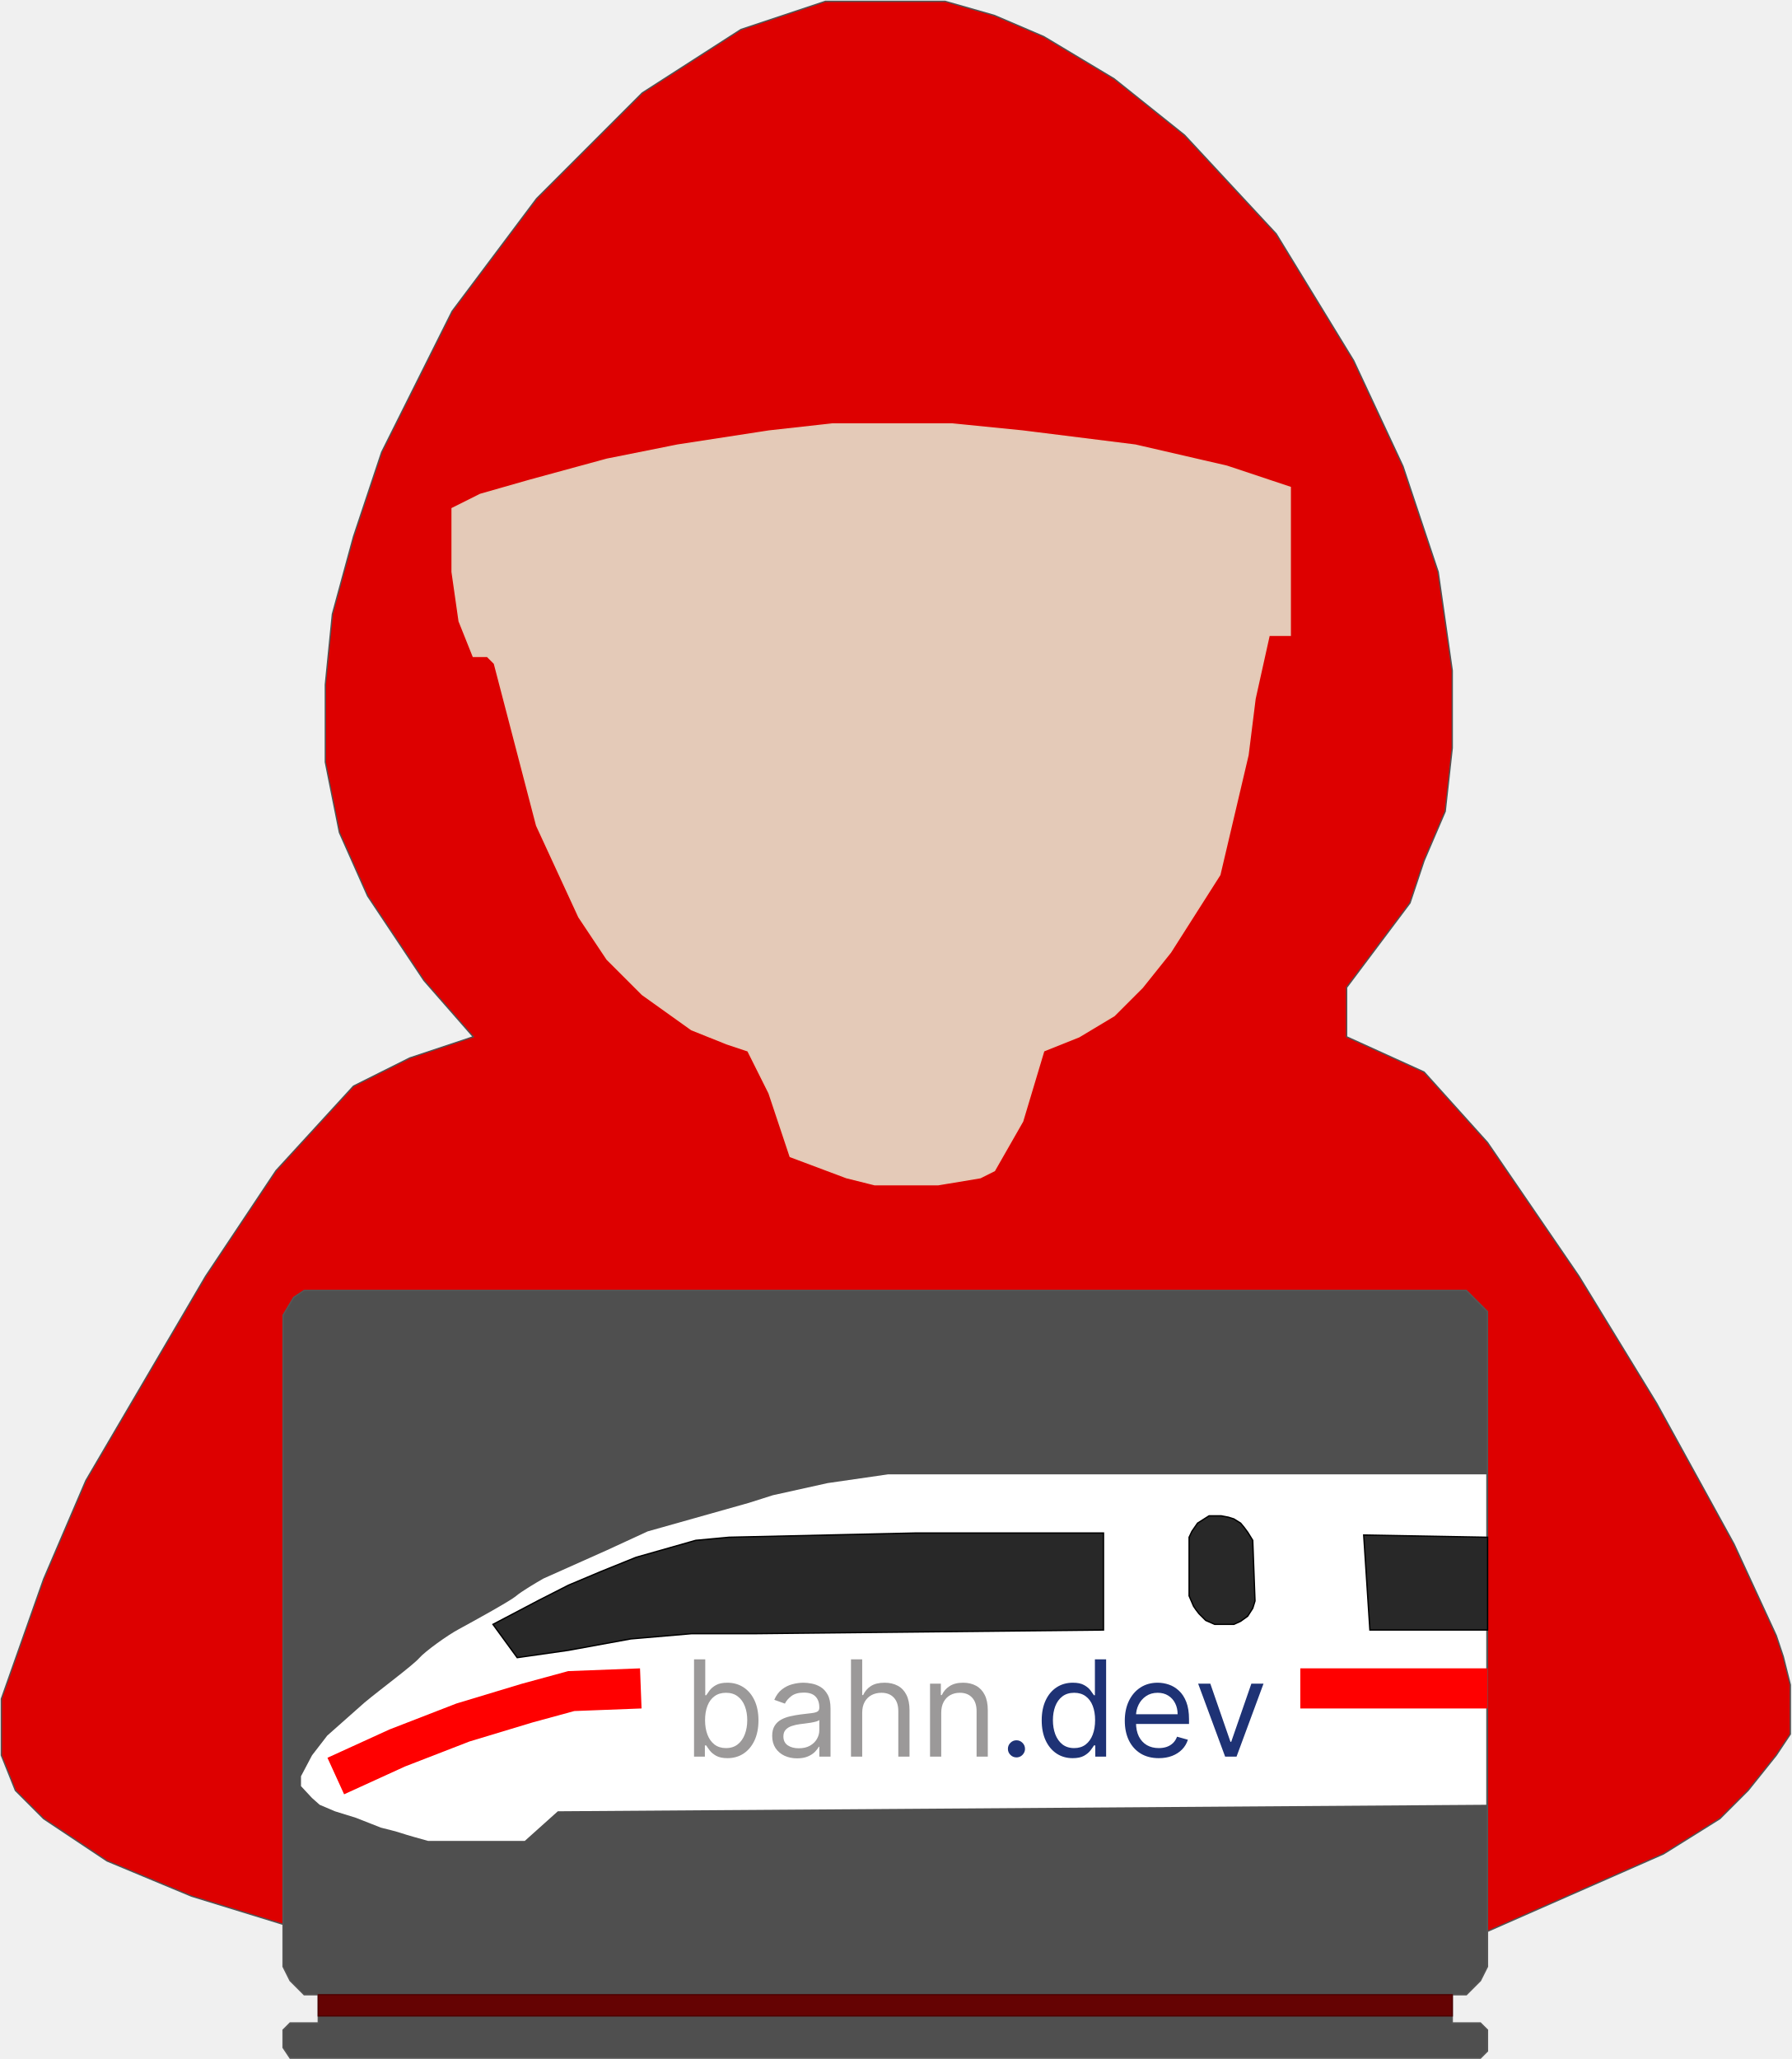
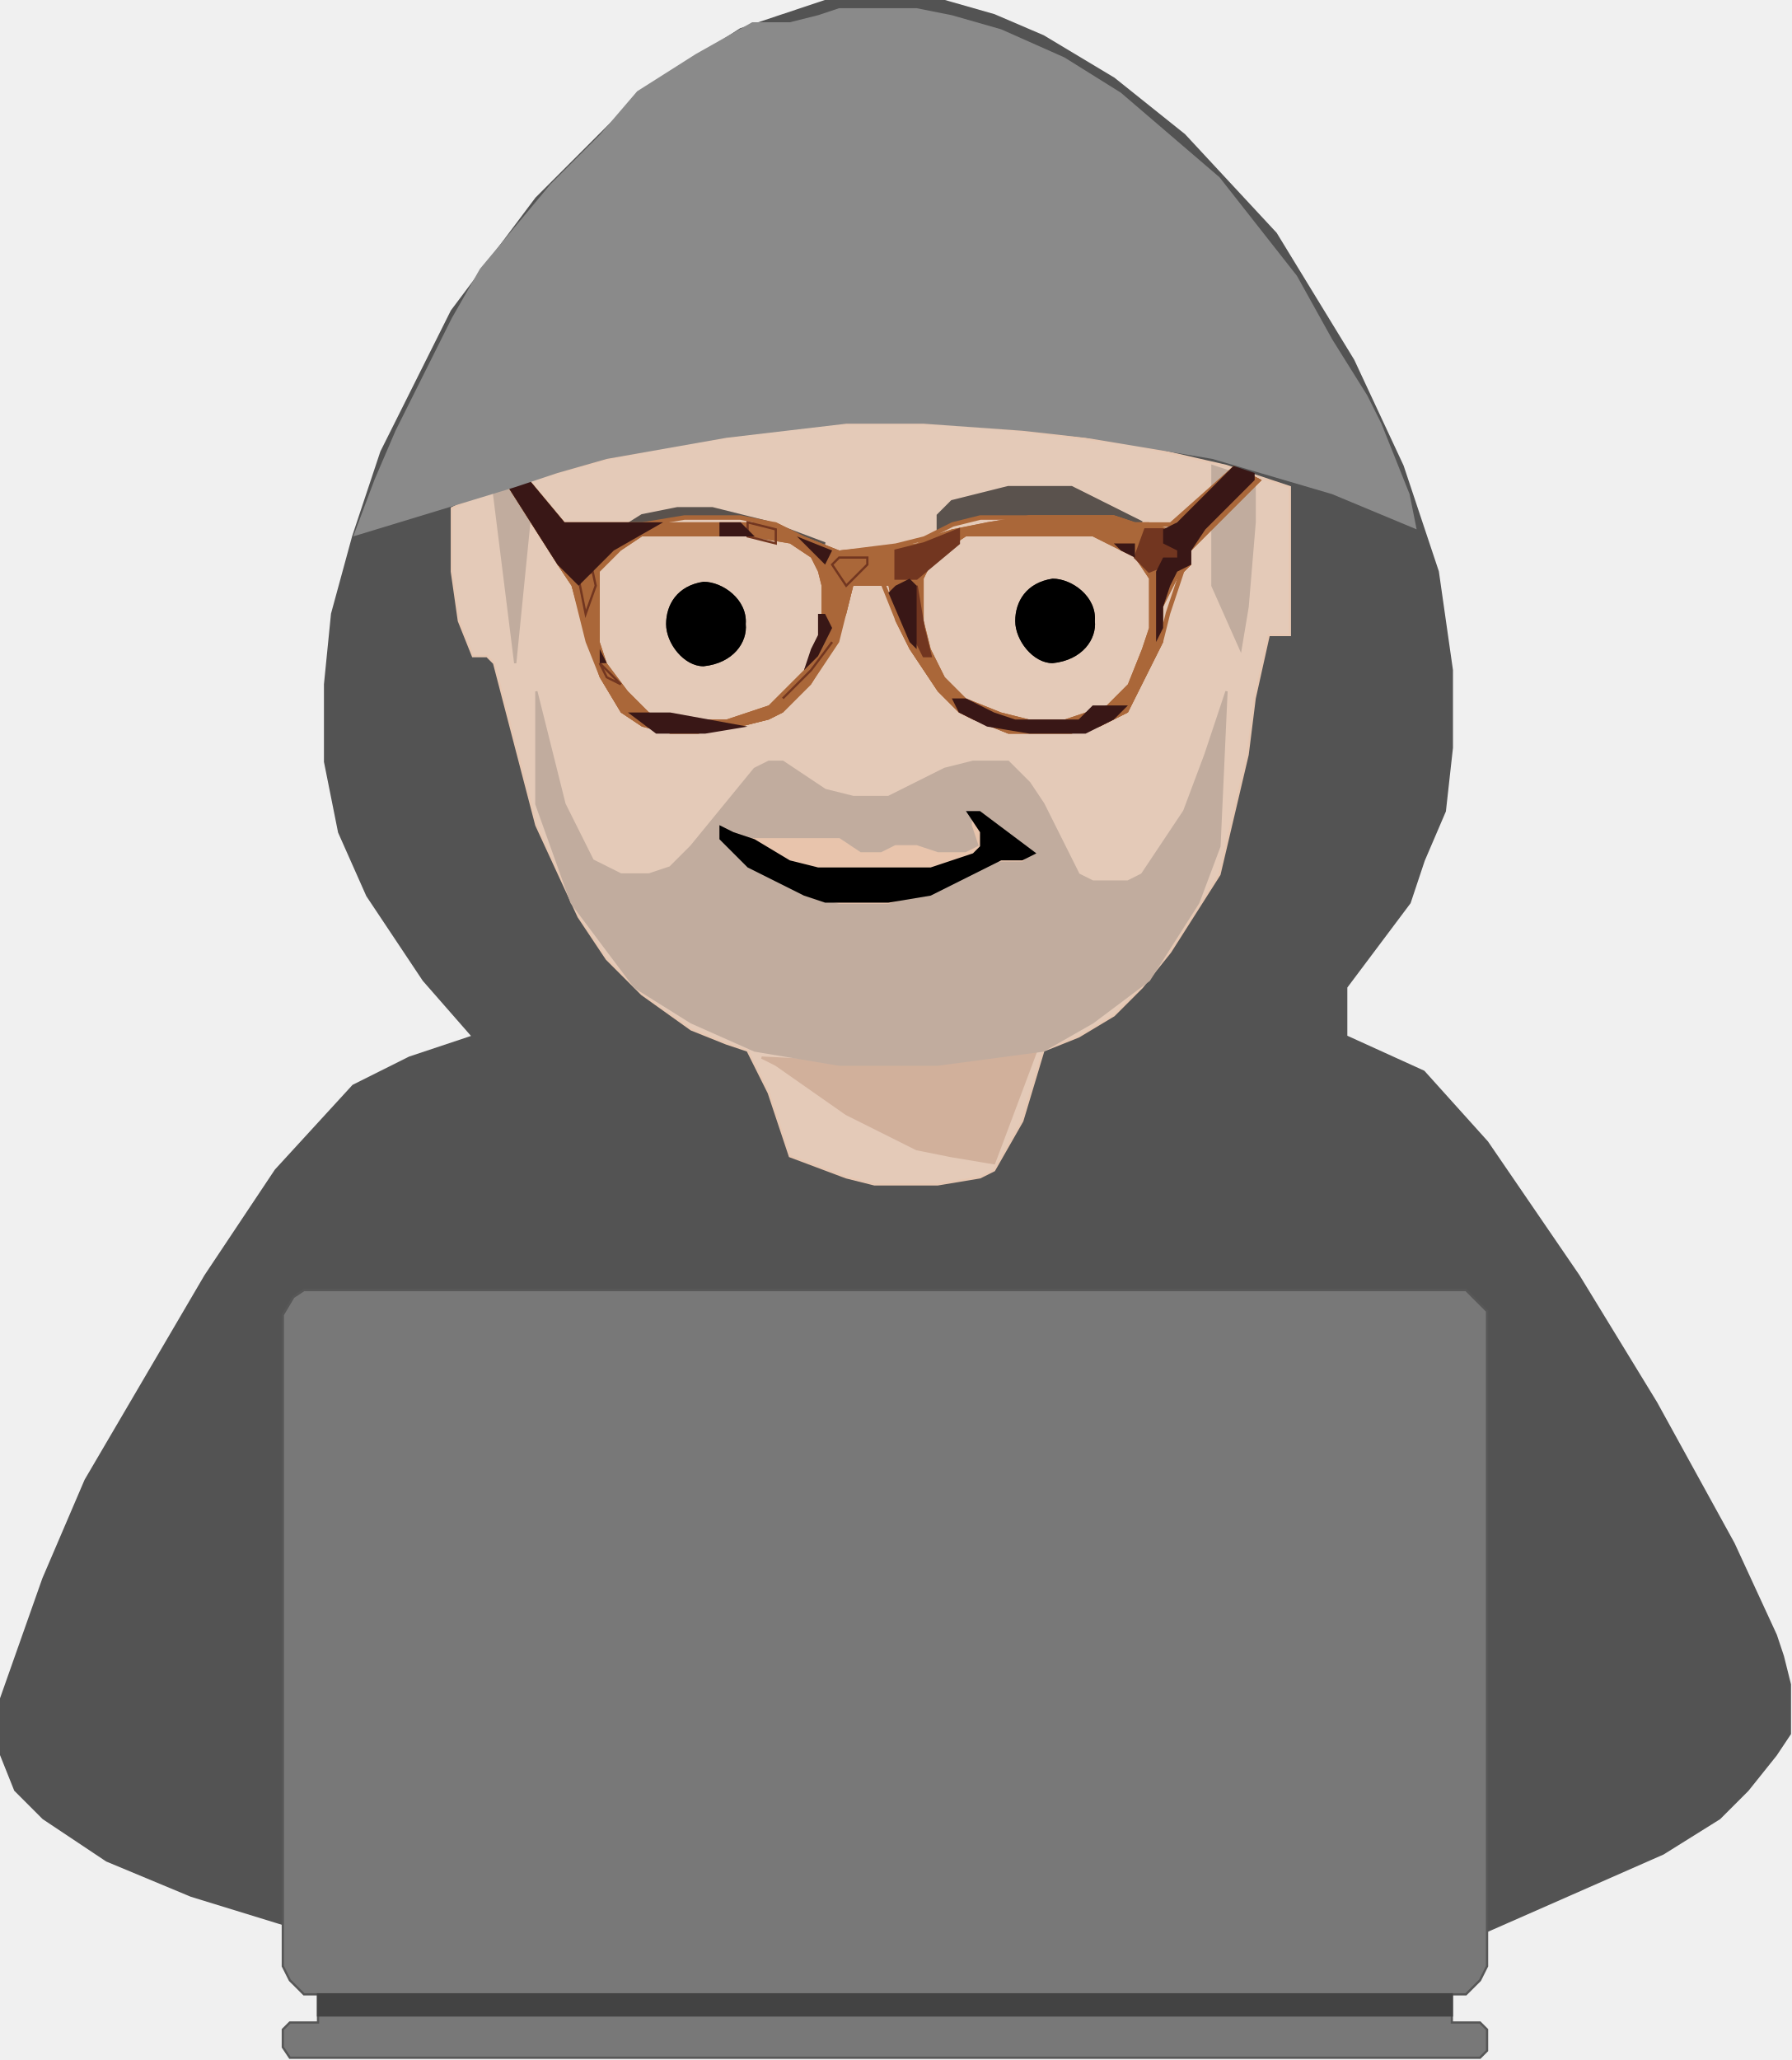
- <svg xmlns="http://www.w3.org/2000/svg" width="1339" height="1539" viewBox="0 0 1339 1539" fill="none">
-   <path d="M211.599 1438.34L1111.91 1443.6L1243.53 1385.69L1285.65 1359.36L1306.71 1338.3L1327.77 1311.98L1338.3 1296.18V1285.65V1259.33L1333.04 1238.27L1327.77 1222.47L1296.18 1154.03L1238.27 1048.73L1180.35 953.96L1111.91 853.925L1064.52 801.276L1006.61 774.951V738.096L1053.99 674.916L1064.52 643.326L1080.32 606.472L1085.58 559.087V501.172L1075.05 427.463L1048.73 348.488L1011.87 269.513L953.96 174.744L885.515 101.034L832.865 58.915L780.216 27.325L743.361 11.53L706.506 1H617.002L553.822 22.06L480.112 69.445L401.138 148.419L337.958 232.659L285.308 337.958L264.249 401.138L248.454 459.052L243.189 511.702V569.617L253.719 622.266L274.778 669.651L316.898 732.831L353.753 774.951L306.368 790.746L264.249 811.805L206.334 874.985L153.684 953.96L64.18 1106.64L32.59 1180.35L1 1269.86V1311.98L11.53 1338.3L32.59 1359.36L79.975 1390.95L143.154 1417.28L211.599 1438.34Z" fill="#DD0000" stroke="#535353" />
-   <path d="M211.599 1469.93V983.015L219.496 969.755L227.394 964.49H1096.11L1106.64 975.02L1111.91 980.285V1469.93L1106.64 1480.46L1096.11 1490.99H1085.58V1512.05H1106.64L1111.91 1517.31V1533.11L1106.64 1538.37H216.864L211.599 1530.47V1517.31L216.864 1512.05H237.923V1496.25V1490.99H227.394L216.864 1480.46L211.599 1469.93Z" fill="#4F4F4F" stroke="#575757" />
-   <path d="M237.924 1506.78V1490.99H243.189H1085.58V1506.78H237.924Z" fill="#650303" stroke="#4E0000" />
-   <path d="M364.283 490.642H353.753L343.223 464.317L337.958 427.463V380.078L359.018 369.548L395.873 359.018L453.787 343.223L506.437 332.693L574.882 322.163L622.266 316.898H711.771L764.421 322.163L848.66 332.693L917.105 348.488L964.49 364.283V474.847H948.695L938.165 522.232L932.9 564.352L911.84 653.856L874.985 711.771L853.925 738.096L832.865 759.156L806.54 774.951L780.216 785.481L764.421 838.13L743.361 874.985L732.831 880.25L701.241 885.515H653.856L632.796 880.25L590.677 864.455L574.882 817.07L559.087 785.481L543.292 780.216L516.967 769.686L480.112 743.361L453.787 717.036L443.257 701.241L432.727 685.446L401.138 617.002L369.548 495.907L364.283 490.642Z" fill="#E4CAB8" stroke="#E6C7B2" />
-   <path d="M663.882 1102H1111V1348.98L416.984 1353.84L392.273 1376H320.042C314.902 1374.59 303.779 1371.48 300.4 1370.3C297.021 1369.12 288.572 1366.99 284.771 1366.08L265.974 1358.69L250.344 1353.84L238.939 1348.98L233.237 1343.91L225 1335.05V1327.66L233.237 1312.04L244.642 1297.26L272.521 1272.56C283.996 1262.99 308.721 1244.66 313.283 1239.42C317.845 1234.19 334.826 1222.04 343.063 1217.68C355.665 1210.85 381.84 1196.36 385.726 1192.98C389.612 1189.6 401.003 1182.85 406.213 1179.89L453.945 1158.57L484.147 1144.64L559.758 1123.32L577.71 1117.62L618.684 1108.54L663.882 1102Z" fill="white" />
-   <path d="M518.807 1313V1240.27H527.188V1267.12H527.898C528.513 1266.17 529.366 1264.96 530.455 1263.5C531.567 1262.01 533.153 1260.68 535.213 1259.52C537.296 1258.34 540.114 1257.74 543.665 1257.74C548.258 1257.74 552.306 1258.89 555.81 1261.19C559.313 1263.49 562.048 1266.74 564.013 1270.95C565.978 1275.17 566.96 1280.14 566.96 1285.87C566.96 1291.65 565.978 1296.65 564.013 1300.89C562.048 1305.1 559.325 1308.37 555.845 1310.69C552.365 1312.99 548.352 1314.14 543.807 1314.14C540.303 1314.14 537.498 1313.56 535.391 1312.4C533.284 1311.21 531.662 1309.87 530.526 1308.38C529.389 1306.87 528.513 1305.61 527.898 1304.62H526.903V1313H518.807ZM527.045 1285.73C527.045 1289.85 527.649 1293.48 528.857 1296.63C530.064 1299.75 531.828 1302.2 534.148 1303.98C536.468 1305.73 539.309 1306.61 542.67 1306.61C546.174 1306.61 549.098 1305.68 551.442 1303.84C553.809 1301.97 555.585 1299.46 556.768 1296.31C557.976 1293.14 558.58 1289.61 558.58 1285.73C558.58 1281.89 557.988 1278.44 556.804 1275.36C555.644 1272.26 553.88 1269.81 551.513 1268.01C549.169 1266.18 546.222 1265.27 542.67 1265.27C539.261 1265.27 536.397 1266.14 534.077 1267.87C531.757 1269.57 530.005 1271.96 528.821 1275.04C527.637 1278.09 527.045 1281.66 527.045 1285.73ZM595.831 1314.28C592.375 1314.28 589.238 1313.63 586.42 1312.33C583.603 1311 581.366 1309.09 579.709 1306.61C578.052 1304.1 577.223 1301.07 577.223 1297.52C577.223 1294.39 577.839 1291.86 579.07 1289.92C580.301 1287.95 581.946 1286.41 584.006 1285.3C586.065 1284.19 588.338 1283.36 590.824 1282.82C593.333 1282.25 595.855 1281.8 598.388 1281.47C601.702 1281.04 604.389 1280.72 606.449 1280.51C608.532 1280.27 610.047 1279.88 610.994 1279.34C611.965 1278.79 612.45 1277.84 612.45 1276.49V1276.21C612.45 1272.71 611.491 1269.98 609.574 1268.04C607.68 1266.1 604.804 1265.13 600.945 1265.13C596.944 1265.13 593.807 1266.01 591.534 1267.76C589.261 1269.51 587.663 1271.38 586.74 1273.37L578.786 1270.53C580.206 1267.21 582.1 1264.63 584.467 1262.79C586.858 1260.92 589.463 1259.61 592.28 1258.88C595.121 1258.12 597.914 1257.74 600.661 1257.74C602.412 1257.74 604.425 1257.96 606.697 1258.38C608.994 1258.79 611.207 1259.63 613.338 1260.9C615.492 1262.18 617.28 1264.11 618.7 1266.69C620.121 1269.27 620.831 1272.73 620.831 1277.06V1313H612.45V1305.61H612.024C611.456 1306.8 610.509 1308.06 609.183 1309.41C607.857 1310.76 606.094 1311.91 603.892 1312.86C601.69 1313.8 599.003 1314.28 595.831 1314.28ZM597.109 1306.75C600.424 1306.75 603.217 1306.1 605.49 1304.8C607.786 1303.49 609.515 1301.81 610.675 1299.75C611.858 1297.69 612.45 1295.53 612.45 1293.26V1285.59C612.095 1286.01 611.314 1286.4 610.107 1286.76C608.923 1287.09 607.55 1287.38 605.987 1287.64C604.448 1287.88 602.945 1288.09 601.477 1288.28C600.033 1288.45 598.861 1288.59 597.962 1288.71C595.784 1288.99 593.748 1289.46 591.854 1290.1C589.983 1290.71 588.468 1291.65 587.308 1292.9C586.172 1294.13 585.604 1295.81 585.604 1297.94C585.604 1300.86 586.681 1303.06 588.835 1304.55C591.013 1306.02 593.771 1306.75 597.109 1306.75ZM644.508 1280.19V1313H636.127V1240.27H644.508V1266.98H645.218C646.497 1264.16 648.414 1261.92 650.971 1260.27C653.552 1258.58 656.984 1257.74 661.27 1257.74C664.986 1257.74 668.242 1258.49 671.035 1259.98C673.829 1261.45 675.995 1263.71 677.534 1266.76C679.096 1269.79 679.877 1273.65 679.877 1278.34V1313H671.497V1278.91C671.497 1274.58 670.372 1271.23 668.123 1268.86C665.898 1266.47 662.808 1265.27 658.855 1265.27C656.109 1265.27 653.646 1265.85 651.468 1267.01C649.314 1268.17 647.609 1269.87 646.355 1272.09C645.124 1274.32 644.508 1277.02 644.508 1280.19ZM703.59 1280.19V1313H695.21V1258.45H703.306V1266.98H704.016C705.295 1264.21 707.236 1261.98 709.84 1260.3C712.444 1258.6 715.806 1257.74 719.925 1257.74C723.619 1257.74 726.85 1258.5 729.62 1260.02C732.39 1261.51 734.544 1263.78 736.083 1266.84C737.622 1269.87 738.391 1273.7 738.391 1278.34V1313H730.011V1278.91C730.011 1274.62 728.898 1271.29 726.673 1268.89C724.447 1266.48 721.393 1265.27 717.511 1265.27C714.835 1265.27 712.444 1265.85 710.337 1267.01C708.254 1268.17 706.609 1269.87 705.401 1272.09C704.194 1274.32 703.59 1277.02 703.59 1280.19Z" fill="#9B9999" />
-   <path d="M759.814 1313.57C758.062 1313.57 756.558 1312.94 755.304 1311.69C754.049 1310.43 753.422 1308.93 753.422 1307.18C753.422 1305.42 754.049 1303.92 755.304 1302.67C756.558 1301.41 758.062 1300.78 759.814 1300.78C761.565 1300.78 763.069 1301.41 764.324 1302.67C765.578 1303.92 766.206 1305.42 766.206 1307.18C766.206 1308.34 765.91 1309.4 765.318 1310.37C764.75 1311.34 763.98 1312.12 763.01 1312.72C762.063 1313.28 760.997 1313.57 759.814 1313.57ZM801.841 1314.14C797.296 1314.14 793.283 1312.99 789.803 1310.69C786.323 1308.37 783.6 1305.1 781.635 1300.89C779.67 1296.65 778.688 1291.65 778.688 1285.87C778.688 1280.14 779.67 1275.17 781.635 1270.95C783.6 1266.74 786.335 1263.49 789.838 1261.19C793.342 1258.89 797.391 1257.74 801.983 1257.74C805.534 1257.74 808.34 1258.34 810.4 1259.52C812.483 1260.68 814.069 1262.01 815.158 1263.5C816.271 1264.96 817.135 1266.17 817.75 1267.12H818.461V1240.27H826.841V1313H818.745V1304.62H817.75C817.135 1305.61 816.259 1306.87 815.123 1308.38C813.986 1309.87 812.364 1311.21 810.257 1312.4C808.15 1313.56 805.345 1314.14 801.841 1314.14ZM802.978 1306.61C806.339 1306.61 809.18 1305.73 811.5 1303.98C813.82 1302.2 815.584 1299.75 816.792 1296.63C817.999 1293.48 818.603 1289.85 818.603 1285.73C818.603 1281.66 818.011 1278.09 816.827 1275.04C815.643 1271.96 813.891 1269.57 811.571 1267.87C809.251 1266.14 806.387 1265.27 802.978 1265.27C799.426 1265.27 796.467 1266.18 794.1 1268.01C791.756 1269.81 789.992 1272.26 788.809 1275.36C787.649 1278.44 787.069 1281.89 787.069 1285.73C787.069 1289.61 787.66 1293.14 788.844 1296.31C790.051 1299.46 791.827 1301.97 794.171 1303.84C796.538 1305.68 799.474 1306.61 802.978 1306.61ZM866.223 1314.14C860.968 1314.14 856.434 1312.98 852.623 1310.66C848.835 1308.31 845.911 1305.05 843.851 1300.86C841.815 1296.64 840.797 1291.74 840.797 1286.15C840.797 1280.57 841.815 1275.64 843.851 1271.38C845.911 1267.1 848.775 1263.76 852.445 1261.37C856.138 1258.95 860.447 1257.74 865.371 1257.74C868.212 1257.74 871.017 1258.22 873.787 1259.16C876.557 1260.11 879.078 1261.65 881.351 1263.78C883.624 1265.89 885.435 1268.68 886.784 1272.16C888.134 1275.64 888.809 1279.93 888.809 1285.02V1288.57H846.763V1281.32H880.286C880.286 1278.25 879.67 1275.5 878.439 1273.09C877.232 1270.67 875.504 1268.76 873.255 1267.37C871.029 1265.97 868.401 1265.27 865.371 1265.27C862.033 1265.27 859.145 1266.1 856.706 1267.76C854.292 1269.39 852.433 1271.52 851.131 1274.15C849.829 1276.78 849.178 1279.6 849.178 1282.6V1287.43C849.178 1291.55 849.888 1295.04 851.309 1297.91C852.753 1300.75 854.753 1302.91 857.31 1304.41C859.867 1305.87 862.838 1306.61 866.223 1306.61C868.425 1306.61 870.414 1306.3 872.189 1305.68C873.989 1305.05 875.539 1304.1 876.841 1302.84C878.143 1301.57 879.15 1299.98 879.86 1298.09L887.956 1300.36C887.104 1303.1 885.672 1305.52 883.659 1307.6C881.647 1309.66 879.161 1311.27 876.202 1312.43C873.243 1313.57 869.917 1314.14 866.223 1314.14ZM944.499 1258.45L924.329 1313H915.806L895.636 1258.45H904.727L919.783 1301.92H920.352L935.408 1258.45H944.499Z" fill="#1E3275" />
-   <path d="M251 1327.5L297 1306.5L346 1287.5L394 1273L427 1264L479 1262" stroke="#FF0000" stroke-width="30" />
-   <line x1="972" y1="1262" x2="1112" y2="1262" stroke="#FF0000" stroke-width="30" />
-   <path d="M1019.38 1147.33L1112 1149.02V1218.35H1024.01L1019.38 1147.33Z" fill="#282828" />
-   <path d="M824.883 1218.35V1145.85H684.271L545 1149.02L520.084 1151.33L475.5 1164L449.5 1174.5L424.939 1184.84L403 1196L368.5 1214.13L386.629 1239L424.939 1233.52L471.5 1225L517 1221.09H564.709L824.883 1218.35Z" fill="#282828" />
-   <path d="M938.13 1196.64L936.446 1151.33L932.657 1145.22L929.92 1141.53L927.394 1138.48L922.343 1135.32L918.343 1134.05L912.87 1133H903.819L895.188 1138.48L893.084 1141.53L890.979 1144.59L888.874 1149.02V1192.85L892.242 1200.65L894.136 1203.39L896.241 1206.13L901.293 1211.18L908.029 1214.13H922.343L927.394 1211.82L932.657 1208.02L936.446 1202.12L938.13 1196.64Z" fill="#282828" />
-   <path d="M1019.38 1147.33L1112 1149.02V1218.35H1024.01L1019.38 1147.33Z" stroke="black" />
-   <path d="M824.883 1218.35V1145.85H684.271L545 1149.02L520.084 1151.33L475.5 1164L449.5 1174.5L424.939 1184.84L403 1196L368.5 1214.13L386.629 1239L424.939 1233.52L471.5 1225L517 1221.09H564.709L824.883 1218.35Z" stroke="black" />
-   <path d="M938.13 1196.64L936.446 1151.33L932.657 1145.22L929.92 1141.53L927.394 1138.48L922.343 1135.32L918.343 1134.05L912.87 1133H903.819L895.188 1138.48L893.084 1141.53L890.979 1144.59L888.874 1149.02V1192.85L892.242 1200.65L894.136 1203.39L896.241 1206.13L901.293 1211.18L908.029 1214.13H922.343L927.394 1211.82L932.657 1208.02L936.446 1202.12L938.13 1196.64Z" stroke="black" />
+ <svg xmlns="http://www.w3.org/2000/svg" width="795" height="914" viewBox="0 0 795 914" fill="none">
+   <path d="M125.498 853.614L659.867 856.739L737.991 822.365L762.99 806.74L775.49 794.24L787.99 778.615L794.24 769.24V762.99V747.366L791.115 734.866L787.99 725.491L769.24 684.866L734.866 622.367L700.491 566.118L659.867 506.744L631.742 475.494L597.367 459.869V437.994L625.492 400.495L631.742 381.745L641.117 359.87L644.242 331.746V297.371L637.992 253.622L622.367 206.747L600.492 159.873L566.118 103.624L525.493 59.874L494.244 34.875L462.994 16.125L441.119 6.75L419.245 0.5H366.12L328.621 13L284.871 41.124L237.997 87.999L200.497 137.998L169.248 200.497L156.748 237.997L147.373 272.372L144.248 303.621V337.996L150.498 369.245L162.998 397.37L187.998 434.87L209.872 459.869L181.748 469.244L156.748 481.744L122.373 519.243L91.124 566.118L37.999 656.742L19.25 700.491L0.5 753.615V778.615L6.75 794.24L19.25 806.74L47.374 825.49L84.874 841.114L125.498 853.614Z" fill="#535353" stroke="#535353" />
+   <path d="M125.498 872.364V583.363L130.186 575.492L134.873 572.367H650.492L656.742 578.617L659.867 581.742V872.364L656.742 878.614L650.492 884.864H644.242V897.363H656.742L659.867 900.488V909.863L656.742 912.988H128.623L125.498 908.301V900.488L128.623 897.363H141.123V887.988V884.864H134.873L128.623 878.614L125.498 872.364Z" fill="#787878" stroke="#575757" />
+   <path d="M141.123 894.238V884.864H144.248H644.242V894.238H141.123Z" fill="#434343" stroke="#434343" />
+   <path d="M216.122 291.122H209.872L203.622 275.497L200.497 253.622V225.497L212.997 219.247L234.872 212.997L269.247 203.623L300.496 197.373L341.121 191.123L369.245 187.998H422.37L453.619 191.123L503.619 197.373L544.243 206.748L572.368 216.122V281.747H562.993L556.743 309.871L553.618 334.871L541.118 387.995L519.243 422.37L506.744 437.995L494.244 450.495L478.619 459.869L462.994 466.119L453.619 497.369L441.119 519.244L434.87 522.369L416.12 525.494H387.995L375.495 522.369L350.496 512.994L341.121 484.869L331.746 466.119L322.371 462.994L306.746 456.744L284.871 441.12L269.247 425.495L262.997 416.12L256.747 406.745L237.997 366.121L219.247 294.246L216.122 291.122Z" fill="#E4CAB8" stroke="#E6C7B2" />
+   <path d="M441.119 516.119L459.869 466.119L434.869 469.244L400.495 472.369L337.996 469.244L344.246 472.369L375.495 494.244L406.745 509.869L422.37 512.994L441.119 516.119Z" fill="#D1B09B" stroke="#D1B09B" />
+   <path d="M228.622 294.246L219.247 219.247L228.622 216.122H234.872V231.747L231.747 262.997L228.622 294.246Z" fill="#C1AC9E" />
+   <path d="M462.994 466.119L416.12 472.369H372.37L334.871 466.119L306.746 453.619L281.746 437.994L253.622 400.495L237.997 356.745V337.996V306.746L250.497 356.745L262.997 381.745L275.497 387.995H287.996L297.371 384.87L306.746 375.495L334.871 341.121L341.121 337.996H347.371L366.12 350.495L378.62 353.62H394.245L419.245 341.121L431.745 337.996H447.369L456.744 347.371L462.994 356.745L472.369 375.495L478.619 387.995L484.869 391.12H494.244H500.494L506.744 387.995L525.493 359.87L534.868 334.871L544.243 306.746L541.118 375.495L531.743 400.495L509.869 434.869L484.869 453.619L462.994 466.119Z" fill="#C1AC9E" />
+   <path d="M537.993 259.872V206.747L556.743 212.997V231.747L553.618 269.247L550.493 287.996L537.993 259.872Z" fill="#C1AC9E" />
+   <path d="M228.622 294.246L219.247 219.247L228.622 216.122H234.872V231.747L231.747 262.997L228.622 294.246Z" stroke="#C1AC9E" />
+   <path d="M462.994 466.119L416.12 472.369H372.37L334.871 466.119L306.746 453.619L281.746 437.994L253.622 400.495L237.997 356.745V337.996V306.746L250.497 356.745L262.997 381.745L275.497 387.995H287.996L297.371 384.87L306.746 375.495L334.871 341.121L341.121 337.996H347.371L366.12 350.495L378.62 353.62H394.245L419.245 341.121L431.745 337.996H447.369L456.744 347.371L462.994 356.745L472.369 375.495L478.619 387.995L484.869 391.12H494.244H500.494L506.744 387.995L525.493 359.87L534.868 334.871L544.243 306.746L541.118 375.495L531.743 400.495L509.869 434.869L484.869 453.619L462.994 466.119Z" stroke="#C1AC9E" />
+   <path d="M537.993 259.872V206.747L556.743 212.997V231.747L553.618 269.247L550.493 287.996L537.993 259.872Z" stroke="#C1AC9E" />
+   <path d="M453.619 381.745H437.994L416.12 394.245L394.245 400.495H372.37L359.87 397.37L347.371 391.12L331.746 381.745L322.371 372.37V369.245L331.746 372.37H344.246H372.37L381.745 378.62H391.12L397.37 375.495H406.745L416.12 378.62H428.62L434.87 375.495L431.745 366.12V362.995H434.87L456.744 378.62L453.619 381.745Z" fill="#E8C4AC" stroke="#E8C4AC" />
+   <path d="M453.619 381.745H444.244L425.495 391.12L412.995 397.37L394.245 400.495H375.495H366.12L356.745 397.37L344.246 391.12L331.746 384.87L319.246 372.37V366.12L325.496 369.245L334.871 372.37L350.496 381.745L362.995 384.87H412.995L431.745 378.62L434.869 375.495V372.37V369.245L428.62 359.87H434.869L459.869 378.62L453.619 381.745Z" fill="black" />
+   <path d="M416.12 234.872L506.744 231.747L475.494 216.122H456.744H447.369L422.37 222.372L416.12 228.622V234.872Z" fill="#5A524D" />
+   <path d="M300.496 241.122L259.872 244.246L284.871 228.622L300.496 225.497H316.121L341.121 231.747L366.12 241.122H356.745H347.371H300.496Z" fill="#5A524D" />
+   <path d="M416.12 234.872L506.744 231.747L475.494 216.122H456.744H447.369L422.37 222.372L416.12 228.622V234.872Z" stroke="#5A524D" />
+   <path d="M300.496 241.122L259.872 244.246L284.871 228.622L300.496 225.497H316.121L341.121 231.747L366.12 241.122H356.745H347.371H300.496Z" stroke="#5A524D" />
+   <path d="M558.023 213.193L543.618 224.716L543.539 224.78L543.475 224.857L527.85 243.607L527.618 243.885V250.082L524.619 253.081L524.545 253.306L518.295 272.055L518.282 272.092L518.274 272.129L515.176 284.52L499.748 315.375L487.648 321.426L475.372 324.495H447.56L432.151 318.331L426.086 315.299L416.898 306.11L404.487 287.494L398.283 275.086L392.049 259.5L391.797 258.871H377.84L374.526 272.129L371.443 284.459L359.093 302.985L346.777 315.299L340.774 318.301L328.42 321.39L309.789 324.495H297.492L285.281 321.442L276.237 315.413L267.019 300.048L260.825 284.565L254.592 259.629L254.55 259.461L254.454 259.317L248.204 249.942L227.028 216.665L234.54 214.161L249.729 232.387L250.028 232.747H284.954L285.036 232.734L303.703 229.622H328.523L343.918 232.701L356.298 238.891L356.335 238.91L356.374 238.925L372.238 245.271L372.494 245.24L397.494 242.115L397.554 242.107L410.112 238.967L410.219 238.941L410.318 238.891L422.719 232.69L434.991 229.622H494.083L503.303 232.696L503.456 232.747H519.624L519.908 232.494L547.526 207.944L558.023 213.193Z" fill="#E4CAB8" stroke="#AA6739" stroke-width="2" />
+   <mask id="path-11-inside-1_2018_5" fill="white">
+     <path d="M559.868 212.997L528.618 244.247V250.496L522.368 256.746L516.118 269.246V284.871L500.493 316.121L487.994 322.371L475.494 325.495H447.369L431.744 319.246L425.494 316.121L416.12 306.746L403.62 287.996L397.37 275.496L394.245 259.871H378.62L375.495 272.371L369.245 287.996L359.87 303.621L347.37 316.121L341.121 319.246L328.621 322.371L309.871 325.495H297.371L284.871 322.371L275.496 316.121L266.121 300.496L259.872 281.746L253.622 259.871L247.372 250.496L225.497 216.122L234.872 212.997L250.497 231.747H344.245L356.745 237.997L372.37 244.247L406.745 241.122L412.995 237.997L422.369 234.872L437.994 231.747L456.744 228.622H494.244L503.618 231.747H509.868L519.243 234.872L547.368 206.747L559.868 212.997ZM275.496 244.247L266.121 253.622V284.871L269.246 294.246L278.621 306.746L287.996 316.121L300.496 319.246H322.371L331.746 316.121L341.12 312.996L356.745 297.371L362.995 284.871L364.558 272.371V259.872L362.995 253.622L359.87 247.372L350.495 241.122L331.746 237.997H284.871L275.496 244.247ZM419.244 244.247L412.995 250.497L409.87 256.747V275.496L412.995 287.996L419.244 300.496L428.619 309.871L444.244 316.121L456.744 319.246H472.369L491.119 312.996L500.493 303.621L506.743 287.996L509.868 278.621V256.747L503.618 247.372L491.119 241.122L484.869 237.997H428.619L419.244 244.247ZM506.743 244.247L509.868 247.372H519.243L522.368 244.247L519.243 241.122H509.868L506.743 244.247ZM250.497 244.247H262.996V241.122H250.497V244.247Z" />
+   </mask>
+   <path d="M559.868 212.997L528.618 244.247V250.496L522.368 256.746L516.118 269.246V284.871L500.493 316.121L487.994 322.371L475.494 325.495H447.369L431.744 319.246L425.494 316.121L416.12 306.746L403.62 287.996L397.37 275.496L394.245 259.871H378.62L375.495 272.371L369.245 287.996L359.87 303.621L347.37 316.121L341.121 319.246L328.621 322.371L309.871 325.495H297.371L284.871 322.371L275.496 316.121L266.121 300.496L259.872 281.746L253.622 259.871L247.372 250.496L225.497 216.122L234.872 212.997L250.497 231.747H344.245L356.745 237.997L372.37 244.247L406.745 241.122L412.995 237.997L422.369 234.872L437.994 231.747L456.744 228.622H494.244L503.618 231.747H509.868L519.243 234.872L547.368 206.747L559.868 212.997ZM275.496 244.247L266.121 253.622V284.871L269.246 294.246L278.621 306.746L287.996 316.121L300.496 319.246H322.371L331.746 316.121L341.12 312.996L356.745 297.371L362.995 284.871L364.558 272.371V259.872L362.995 253.622L359.87 247.372L350.495 241.122L331.746 237.997H284.871L275.496 244.247ZM419.244 244.247L412.995 250.497L409.87 256.747V275.496L412.995 287.996L419.244 300.496L428.619 309.871L444.244 316.121L456.744 319.246H472.369L491.119 312.996L500.493 303.621L506.743 287.996L509.868 278.621V256.747L503.618 247.372L491.119 241.122L484.869 237.997H428.619L419.244 244.247ZM506.743 244.247L509.868 247.372H519.243L522.368 244.247L519.243 241.122H509.868L506.743 244.247ZM250.497 244.247H262.996V241.122H250.497V244.247Z" fill="#AA6739" />
+   <path d="M559.868 212.997L560.575 213.704L561.556 212.723L560.315 212.103L559.868 212.997ZM528.618 244.247L527.911 243.54L527.618 243.833V244.247H528.618ZM528.618 250.496L529.325 251.203L529.618 250.911V250.496H528.618ZM522.368 256.746L521.661 256.039L521.546 256.154L521.474 256.299L522.368 256.746ZM516.118 269.246L515.224 268.799L515.118 269.01V269.246H516.118ZM516.118 284.871L517.013 285.319L517.118 285.107V284.871H516.118ZM500.493 316.121L500.941 317.016L501.239 316.867L501.388 316.569L500.493 316.121ZM487.994 322.371L488.237 323.341L488.343 323.315L488.441 323.266L487.994 322.371ZM475.494 325.495V326.495H475.617L475.737 326.466L475.494 325.495ZM447.369 325.495L446.998 326.424L447.177 326.495H447.369V325.495ZM431.744 319.246L431.297 320.141L431.334 320.159L431.373 320.175L431.744 319.246ZM425.494 316.121L424.787 316.828L424.902 316.943L425.047 317.016L425.494 316.121ZM416.12 306.746L415.288 307.301L415.343 307.383L415.413 307.453L416.12 306.746ZM403.62 287.996L402.726 288.444L402.754 288.499L402.788 288.551L403.62 287.996ZM397.37 275.496L396.39 275.692L396.416 275.824L396.476 275.944L397.37 275.496ZM394.245 259.871L395.226 259.675L395.065 258.871H394.245V259.871ZM378.62 259.871V258.871H377.839L377.65 259.629L378.62 259.871ZM375.495 272.371L376.424 272.743L376.449 272.68L376.465 272.614L375.495 272.371ZM369.245 287.996L370.103 288.511L370.144 288.442L370.174 288.368L369.245 287.996ZM359.87 303.621L360.577 304.328L360.664 304.241L360.728 304.136L359.87 303.621ZM347.37 316.121L347.818 317.016L347.963 316.943L348.077 316.828L347.37 316.121ZM341.121 319.246L341.364 320.216L341.47 320.19L341.568 320.141L341.121 319.246ZM328.621 322.371L328.786 323.358L328.825 323.351L328.864 323.341L328.621 322.371ZM309.871 325.495V326.495H309.954L310.036 326.482L309.871 325.495ZM297.371 325.495L297.129 326.466L297.248 326.495H297.371V325.495ZM284.871 322.371L284.317 323.203L284.461 323.299L284.629 323.341L284.871 322.371ZM275.496 316.121L274.639 316.636L274.754 316.829L274.942 316.953L275.496 316.121ZM266.121 300.496L265.173 300.813L265.207 300.917L265.264 301.011L266.121 300.496ZM259.872 281.746L258.911 282.021L258.917 282.042L258.923 282.063L259.872 281.746ZM253.622 259.871L254.584 259.597L254.541 259.447L254.454 259.317L253.622 259.871ZM247.372 250.496L246.529 251.033L246.534 251.042L246.54 251.051L247.372 250.496ZM225.497 216.122L225.181 215.174L223.966 215.579L224.654 216.659L225.497 216.122ZM234.872 212.997L235.64 212.357L235.203 211.833L234.556 212.049L234.872 212.997ZM250.497 231.747L249.729 232.387L250.029 232.747H250.497V231.747ZM344.245 231.747L344.692 230.853L344.481 230.747H344.245V231.747ZM356.745 237.997L356.298 238.892L356.335 238.91L356.374 238.926L356.745 237.997ZM372.37 244.247L371.999 245.176L372.222 245.265L372.461 245.243L372.37 244.247ZM406.745 241.122L406.836 242.118L407.024 242.101L407.192 242.017L406.745 241.122ZM412.995 237.997L412.679 237.049L412.612 237.071L412.548 237.103L412.995 237.997ZM422.369 234.872L422.173 233.892L422.112 233.904L422.053 233.924L422.369 234.872ZM437.994 231.747L437.83 230.761L437.814 230.764L437.798 230.767L437.994 231.747ZM456.744 228.622V227.622H456.661L456.58 227.636L456.744 228.622ZM494.244 228.622L494.561 227.674L494.407 227.622H494.244V228.622ZM503.618 231.747L503.302 232.696L503.456 232.747H503.618V231.747ZM509.868 231.747L510.185 230.799L510.031 230.747H509.868V231.747ZM519.243 234.872L518.927 235.821L519.513 236.016L519.95 235.579L519.243 234.872ZM547.368 206.747L547.815 205.853L547.171 205.531L546.661 206.04L547.368 206.747ZM275.496 244.247L274.942 243.415L274.859 243.47L274.789 243.54L275.496 244.247ZM266.121 253.622L265.414 252.915L265.121 253.208V253.622H266.121ZM266.121 284.871H265.121V285.034L265.173 285.188L266.121 284.871ZM269.246 294.246L268.298 294.563L268.349 294.717L268.446 294.846L269.246 294.246ZM278.621 306.746L277.821 307.346L277.864 307.403L277.914 307.453L278.621 306.746ZM287.996 316.121L287.289 316.828L287.485 317.024L287.754 317.091L287.996 316.121ZM300.496 319.246L300.254 320.216L300.373 320.246H300.496V319.246ZM322.371 319.246V320.246H322.533L322.687 320.195L322.371 319.246ZM331.746 316.121L332.062 317.07L332.062 317.07L331.746 316.121ZM341.12 312.996L341.436 313.945L341.66 313.87L341.827 313.703L341.12 312.996ZM356.745 297.371L357.452 298.078L357.567 297.964L357.64 297.819L356.745 297.371ZM362.995 284.871L363.89 285.319L363.966 285.165L363.988 284.995L362.995 284.871ZM364.558 272.371L365.55 272.495L365.558 272.434V272.371H364.558ZM364.558 259.872H365.558V259.749L365.528 259.63L364.558 259.872ZM362.995 253.622L363.965 253.38L363.939 253.273L363.89 253.175L362.995 253.622ZM359.87 247.372L360.765 246.925L360.646 246.688L360.425 246.54L359.87 247.372ZM350.495 241.122L351.05 240.29L350.871 240.171L350.66 240.136L350.495 241.122ZM331.746 237.997L331.911 237.011L331.829 236.997H331.746V237.997ZM284.871 237.997V236.997H284.568L284.317 237.165L284.871 237.997ZM419.244 244.247L418.69 243.415L418.607 243.47L418.537 243.54L419.244 244.247ZM412.995 250.497L412.288 249.79L412.173 249.905L412.101 250.05L412.995 250.497ZM409.87 256.747L408.976 256.3L408.87 256.511V256.747H409.87ZM409.87 275.496H408.87V275.619L408.9 275.739L409.87 275.496ZM412.995 287.996L412.025 288.239L412.052 288.345L412.101 288.443L412.995 287.996ZM419.244 300.496L418.35 300.943L418.422 301.089L418.537 301.203L419.244 300.496ZM428.619 309.871L427.912 310.578L428.057 310.724L428.248 310.8L428.619 309.871ZM444.244 316.121L443.873 317.05L443.936 317.075L444.002 317.091L444.244 316.121ZM456.744 319.246L456.502 320.216L456.621 320.246H456.744V319.246ZM472.369 319.246V320.246H472.532L472.685 320.195L472.369 319.246ZM491.119 312.996L491.435 313.945L491.659 313.87L491.826 313.703L491.119 312.996ZM500.493 303.621L501.2 304.328L501.346 304.183L501.422 303.993L500.493 303.621ZM506.743 287.996L507.672 288.368L507.683 288.34L507.692 288.313L506.743 287.996ZM509.868 278.621L510.817 278.938L510.868 278.784V278.621H509.868ZM509.868 256.747H510.868V256.445L510.7 256.193L509.868 256.747ZM503.618 247.372L504.45 246.818L504.303 246.597L504.066 246.478L503.618 247.372ZM491.119 241.122L491.566 240.228L491.566 240.228L491.119 241.122ZM484.869 237.997L485.316 237.103L485.105 236.997H484.869V237.997ZM428.619 237.997V236.997H428.316L428.065 237.165L428.619 237.997ZM506.743 244.247L506.036 243.54L505.329 244.247L506.036 244.954L506.743 244.247ZM509.868 247.372L509.161 248.079L509.454 248.372H509.868V247.372ZM519.243 247.372V248.372H519.658L519.95 248.079L519.243 247.372ZM522.368 244.247L523.075 244.954L523.783 244.247L523.075 243.54L522.368 244.247ZM519.243 241.122L519.95 240.415L519.658 240.122H519.243V241.122ZM509.868 241.122V240.122H509.454L509.161 240.415L509.868 241.122ZM250.497 244.247H249.497V245.247H250.497V244.247ZM262.996 244.247V245.247H263.996V244.247H262.996ZM262.996 241.122H263.996V240.122H262.996V241.122ZM250.497 241.122V240.122H249.497V241.122H250.497ZM559.868 212.997L559.161 212.29L527.911 243.54L528.618 244.247L529.325 244.954L560.575 213.704L559.868 212.997ZM528.618 244.247H527.618V250.496H528.618H529.618V244.247H528.618ZM528.618 250.496L527.911 249.789L521.661 256.039L522.368 256.746L523.075 257.453L529.325 251.203L528.618 250.496ZM522.368 256.746L521.474 256.299L515.224 268.799L516.118 269.246L517.013 269.694L523.263 257.194L522.368 256.746ZM516.118 269.246H515.118V284.871H516.118H517.118V269.246H516.118ZM516.118 284.871L515.224 284.424L499.599 315.674L500.493 316.121L501.388 316.569L517.013 285.319L516.118 284.871ZM500.493 316.121L500.046 315.227L487.547 321.477L487.994 322.371L488.441 323.266L500.941 317.016L500.493 316.121ZM487.994 322.371L487.752 321.401L475.252 324.525L475.494 325.495L475.737 326.466L488.237 323.341L487.994 322.371ZM475.494 325.495V324.495H447.369V325.495V326.495H475.494V325.495ZM447.369 325.495L447.741 324.567L432.116 318.318L431.744 319.246L431.373 320.175L446.998 326.424L447.369 325.495ZM431.744 319.246L432.191 318.352L425.941 315.227L425.494 316.121L425.047 317.016L431.297 320.141L431.744 319.246ZM425.494 316.121L426.201 315.414L416.827 306.039L416.12 306.746L415.413 307.453L424.787 316.828L425.494 316.121ZM416.12 306.746L416.952 306.192L404.452 287.442L403.62 287.996L402.788 288.551L415.288 307.301L416.12 306.746ZM403.62 287.996L404.515 287.549L398.265 275.049L397.37 275.496L396.476 275.944L402.726 288.444L403.62 287.996ZM397.37 275.496L398.351 275.3L395.226 259.675L394.245 259.871L393.265 260.067L396.39 275.692L397.37 275.496ZM394.245 259.871V258.871H378.62V259.871V260.871H394.245V259.871ZM378.62 259.871L377.65 259.629L374.525 272.129L375.495 272.371L376.465 272.614L379.59 260.114L378.62 259.871ZM375.495 272.371L374.567 272L368.317 287.625L369.245 287.996L370.174 288.368L376.424 272.743L375.495 272.371ZM369.245 287.996L368.388 287.482L359.013 303.107L359.87 303.621L360.728 304.136L370.103 288.511L369.245 287.996ZM359.87 303.621L359.163 302.914L346.663 315.414L347.37 316.121L348.077 316.828L360.577 304.328L359.87 303.621ZM347.37 316.121L346.923 315.227L340.674 318.352L341.121 319.246L341.568 320.141L347.818 317.016L347.37 316.121ZM341.121 319.246L340.879 318.276L328.379 321.401L328.621 322.371L328.864 323.341L341.364 320.216L341.121 319.246ZM328.621 322.371L328.457 321.385L309.707 324.509L309.871 325.495L310.036 326.482L328.786 323.358L328.621 322.371ZM309.871 325.495V324.495H297.371V325.495V326.495H309.871V325.495ZM297.371 325.495L297.614 324.525L285.114 321.401L284.871 322.371L284.629 323.341L297.129 326.466L297.371 325.495ZM284.871 322.371L285.426 321.539L276.051 315.289L275.496 316.121L274.942 316.953L284.317 323.203L284.871 322.371ZM275.496 316.121L276.354 315.607L266.979 299.982L266.121 300.496L265.264 301.011L274.639 316.636L275.496 316.121ZM266.121 300.496L267.07 300.18L260.821 281.43L259.872 281.746L258.923 282.063L265.173 300.813L266.121 300.496ZM259.872 281.746L260.834 281.472L254.584 259.597L253.622 259.871L252.661 260.146L258.911 282.021L259.872 281.746ZM253.622 259.871L254.454 259.317L248.204 249.942L247.372 250.496L246.54 251.051L252.79 260.426L253.622 259.871ZM247.372 250.496L248.216 249.959L226.341 215.585L225.497 216.122L224.654 216.659L246.529 251.033L247.372 250.496ZM225.497 216.122L225.813 217.071L235.188 213.946L234.872 212.997L234.556 212.049L225.181 215.174L225.497 216.122ZM234.872 212.997L234.104 213.637L249.729 232.387L250.497 231.747L251.265 231.107L235.64 212.357L234.872 212.997ZM250.497 231.747V232.747H344.245V231.747V230.747H250.497V231.747ZM344.245 231.747L343.798 232.642L356.298 238.892L356.745 237.997L357.192 237.103L344.692 230.853L344.245 231.747ZM356.745 237.997L356.374 238.926L371.999 245.176L372.37 244.247L372.742 243.319L357.117 237.069L356.745 237.997ZM372.37 244.247L372.461 245.243L406.836 242.118L406.745 241.122L406.655 240.126L372.28 243.251L372.37 244.247ZM406.745 241.122L407.192 242.017L413.442 238.892L412.995 237.997L412.548 237.103L406.298 240.228L406.745 241.122ZM412.995 237.997L413.311 238.946L422.686 235.821L422.369 234.872L422.053 233.924L412.679 237.049L412.995 237.997ZM422.369 234.872L422.565 235.853L438.19 232.728L437.994 231.747L437.798 230.767L422.173 233.892L422.369 234.872ZM437.994 231.747L438.159 232.734L456.909 229.609L456.744 228.622L456.58 227.636L437.83 230.761L437.994 231.747ZM456.744 228.622V229.622H494.244V228.622V227.622H456.744V228.622ZM494.244 228.622L493.928 229.571L503.302 232.696L503.618 231.747L503.935 230.799L494.561 227.674L494.244 228.622ZM503.618 231.747V232.747H509.868V231.747V230.747H503.618V231.747ZM509.868 231.747L509.552 232.696L518.927 235.821L519.243 234.872L519.56 233.924L510.185 230.799L509.868 231.747ZM519.243 234.872L519.95 235.579L548.075 207.454L547.368 206.747L546.661 206.04L518.536 234.165L519.243 234.872ZM547.368 206.747L546.921 207.642L559.421 213.892L559.868 212.997L560.315 212.103L547.815 205.853L547.368 206.747ZM275.496 244.247L274.789 243.54L265.414 252.915L266.121 253.622L266.828 254.329L276.203 244.954L275.496 244.247ZM266.121 253.622H265.121V284.871H266.121H267.121V253.622H266.121ZM266.121 284.871L265.173 285.188L268.298 294.563L269.246 294.246L270.195 293.93L267.07 284.555L266.121 284.871ZM269.246 294.246L268.446 294.846L277.821 307.346L278.621 306.746L279.421 306.146L270.046 293.646L269.246 294.246ZM278.621 306.746L277.914 307.453L287.289 316.828L287.996 316.121L288.703 315.414L279.328 306.039L278.621 306.746ZM287.996 316.121L287.754 317.091L300.254 320.216L300.496 319.246L300.739 318.276L288.239 315.151L287.996 316.121ZM300.496 319.246V320.246H322.371V319.246V318.246H300.496V319.246ZM322.371 319.246L322.687 320.195L332.062 317.07L331.746 316.121L331.43 315.173L322.055 318.298L322.371 319.246ZM331.746 316.121L332.062 317.07L341.436 313.945L341.12 312.996L340.804 312.048L331.43 315.173L331.746 316.121ZM341.12 312.996L341.827 313.703L357.452 298.078L356.745 297.371L356.038 296.664L340.413 312.289L341.12 312.996ZM356.745 297.371L357.64 297.819L363.89 285.319L362.995 284.871L362.101 284.424L355.851 296.924L356.745 297.371ZM362.995 284.871L363.988 284.995L365.55 272.495L364.558 272.371L363.565 272.247L362.003 284.747L362.995 284.871ZM364.558 272.371H365.558V259.872H364.558H363.558V272.371H364.558ZM364.558 259.872L365.528 259.63L363.965 253.38L362.995 253.622L362.025 253.865L363.588 260.115L364.558 259.872ZM362.995 253.622L363.89 253.175L360.765 246.925L359.87 247.372L358.976 247.82L362.101 254.07L362.995 253.622ZM359.87 247.372L360.425 246.54L351.05 240.29L350.495 241.122L349.941 241.954L359.316 248.204L359.87 247.372ZM350.495 241.122L350.66 240.136L331.911 237.011L331.746 237.997L331.582 238.984L350.331 242.109L350.495 241.122ZM331.746 237.997V236.997H284.871V237.997V238.997H331.746V237.997ZM284.871 237.997L284.317 237.165L274.942 243.415L275.496 244.247L276.051 245.079L285.426 238.829L284.871 237.997ZM419.244 244.247L418.537 243.54L412.288 249.79L412.995 250.497L413.702 251.204L419.951 244.954L419.244 244.247ZM412.995 250.497L412.101 250.05L408.976 256.3L409.87 256.747L410.765 257.195L413.89 250.945L412.995 250.497ZM409.87 256.747H408.87V275.496H409.87H410.87V256.747H409.87ZM409.87 275.496L408.9 275.739L412.025 288.239L412.995 287.996L413.965 287.754L410.84 275.254L409.87 275.496ZM412.995 287.996L412.101 288.443L418.35 300.943L419.244 300.496L420.139 300.049L413.89 287.549L412.995 287.996ZM419.244 300.496L418.537 301.203L427.912 310.578L428.619 309.871L429.326 309.164L419.951 299.789L419.244 300.496ZM428.619 309.871L428.248 310.8L443.873 317.05L444.244 316.121L444.616 315.193L428.991 308.943L428.619 309.871ZM444.244 316.121L444.002 317.091L456.502 320.216L456.744 319.246L456.987 318.276L444.487 315.151L444.244 316.121ZM456.744 319.246V320.246H472.369V319.246V318.246H456.744V319.246ZM472.369 319.246L472.685 320.195L491.435 313.945L491.119 312.996L490.803 312.048L472.053 318.298L472.369 319.246ZM491.119 312.996L491.826 313.703L501.2 304.328L500.493 303.621L499.786 302.914L490.412 312.289L491.119 312.996ZM500.493 303.621L501.422 303.993L507.672 288.368L506.743 287.996L505.815 287.625L499.565 303.25L500.493 303.621ZM506.743 287.996L507.692 288.313L510.817 278.938L509.868 278.621L508.92 278.305L505.795 287.68L506.743 287.996ZM509.868 278.621H510.868V256.747H509.868H508.868V278.621H509.868ZM509.868 256.747L510.7 256.193L504.45 246.818L503.618 247.372L502.786 247.927L509.036 257.302L509.868 256.747ZM503.618 247.372L504.066 246.478L491.566 240.228L491.119 241.122L490.672 242.017L503.171 248.267L503.618 247.372ZM491.119 241.122L491.566 240.228L485.316 237.103L484.869 237.997L484.422 238.892L490.672 242.017L491.119 241.122ZM484.869 237.997V236.997H428.619V237.997V238.997H484.869V237.997ZM428.619 237.997L428.065 237.165L418.69 243.415L419.244 244.247L419.799 245.079L429.174 238.829L428.619 237.997ZM506.743 244.247L506.036 244.954L509.161 248.079L509.868 247.372L510.575 246.665L507.45 243.54L506.743 244.247ZM509.868 247.372V248.372H519.243V247.372V246.372H509.868V247.372ZM519.243 247.372L519.95 248.079L523.075 244.954L522.368 244.247L521.661 243.54L518.536 246.665L519.243 247.372ZM522.368 244.247L523.075 243.54L519.95 240.415L519.243 241.122L518.536 241.829L521.661 244.954L522.368 244.247ZM519.243 241.122V240.122H509.868V241.122V242.122H519.243V241.122ZM509.868 241.122L509.161 240.415L506.036 243.54L506.743 244.247L507.45 244.954L510.575 241.829L509.868 241.122ZM250.497 244.247V245.247H262.996V244.247V243.247H250.497V244.247ZM262.996 244.247H263.996V241.122H262.996H261.996V244.247H262.996ZM262.996 241.122V240.122H250.497V241.122V242.122H262.996V241.122ZM250.497 241.122H249.497V244.247H250.497H251.497V241.122H250.497Z" fill="#AA6739" mask="url(#path-11-inside-1_2018_5)" />
+   <path d="M375.495 259.872L369.245 250.497L372.37 247.372H384.87V250.497L375.495 259.872Z" stroke="#723620" />
+   <path d="M331.746 237.997V231.747L344.246 234.872V241.122L331.746 237.997Z" stroke="#723620" />
+   <path d="M269.247 300.496L266.122 294.247L275.497 303.621L269.247 300.496Z" stroke="#723620" />
+   <path d="M259.872 272.372L256.747 256.747L262.997 253.622L264.342 259.872L259.872 272.372Z" stroke="#723620" />
+   <path d="M397.37 244.247V256.747H406.745L425.495 241.122V234.872L409.87 241.122L397.37 244.247Z" fill="#723620" />
+   <path d="M503.619 247.372L508.175 234.872H516.118L525.493 247.372L509.869 253.622L503.619 247.372Z" fill="#723620" />
+   <path d="M409.87 291.121L406.745 284.871V259.872L409.87 278.622L412.995 291.121H409.87Z" fill="#723620" />
+   <path d="M369.245 284.871L359.87 297.371L347.371 309.871M397.37 256.747V244.247L409.87 241.122L425.495 234.872V241.122L406.745 256.747H397.37ZM508.175 234.872L503.619 247.372L509.869 253.622L525.493 247.372L516.118 234.872H508.175ZM406.745 284.871L409.87 291.121H412.995L409.87 278.622L406.745 259.872V284.871Z" stroke="#723620" />
+   <path d="M250.497 231.747H294.246L272.372 244.247L256.747 259.872L247.372 250.497L225.497 216.122L234.872 212.997L250.497 231.747Z" fill="#391716" />
+   <path d="M266.122 294.246V287.996L269.247 294.246H266.122Z" fill="#391716" />
+   <path d="M297.371 316.121H278.622L291.121 325.496H312.996L331.746 322.371L297.371 316.121Z" fill="#391716" />
+   <path d="M366.12 272.371L369.245 278.621L362.995 291.121L356.746 297.371L359.87 287.996L362.995 281.746V272.371H366.12Z" fill="#391716" />
+   <path d="M366.12 250.497L353.621 237.997L369.245 244.247L366.12 250.497Z" fill="#391716" />
+   <path d="M319.246 237.997V231.747H328.621L334.871 237.997H319.246Z" fill="#391716" />
+   <path d="M481.744 325.496H456.744L437.995 322.371L425.495 316.121L422.37 309.871H428.62L441.119 316.121L450.494 319.246H478.619L481.744 316.121L484.869 312.996H500.494L494.244 319.246L481.744 325.496Z" fill="#391716" />
+   <path d="M503.619 241.122V247.372L497.369 244.247L494.244 241.122H503.619Z" fill="#391716" />
+   <path d="M528.618 244.247V250.497L522.368 253.622L519.243 259.872L516.119 269.247V278.621L512.994 284.871V266.122V253.622L516.119 247.372H522.368V244.247L516.119 241.122V234.872L522.368 231.747L531.743 222.372L541.118 212.997L547.368 206.747L556.743 209.872V212.997L541.118 228.622L534.868 234.872L528.618 244.247Z" fill="#391716" />
+   <path d="M403.62 284.871L394.245 262.997L397.37 259.872L403.62 256.747L406.745 259.872V287.996L403.62 284.871Z" fill="#391716" />
+   <path d="M330.917 276.87C331.746 284.871 325.496 294.246 312.167 295.62C303.538 295.62 295.572 285.542 295.572 276.913C295.572 268.284 300.496 259.872 312.167 258.12C320.797 258.12 331.746 266.122 330.917 276.87Z" fill="black" />
+   <path d="M312.201 258.62C316.367 258.631 321.13 260.572 324.754 263.836C328.382 267.104 330.818 271.649 330.418 276.831L330.415 276.877L330.42 276.922C331.216 284.604 325.219 293.761 312.139 295.12C308.029 295.108 304.019 292.7 301.014 289.178C298.005 285.651 296.073 281.086 296.072 276.913C296.072 272.691 297.277 268.545 299.885 265.247C302.482 261.964 306.5 259.485 312.201 258.62Z" stroke="black" stroke-opacity="0.7" />
+   <path d="M485.839 275.496C486.668 283.497 480.418 292.872 467.089 294.246C458.46 294.246 450.494 284.168 450.494 275.539C450.494 266.909 455.418 258.498 467.089 256.746C475.718 256.746 486.668 264.748 485.839 275.496Z" fill="black" />
+   <path d="M467.123 257.246C471.289 257.257 476.052 259.198 479.676 262.462C483.303 265.73 485.74 270.275 485.34 275.457L485.337 275.503L485.342 275.548C486.137 283.229 480.141 292.387 467.061 293.745C462.951 293.734 458.94 291.325 455.936 287.804C452.926 284.277 450.994 279.711 450.994 275.539C450.994 271.317 452.198 267.171 454.807 263.873C457.404 260.59 461.422 258.111 467.123 257.246Z" stroke="black" stroke-opacity="0.7" />
+   <path d="M212.997 119.248L200.497 141.123L194.248 153.623L187.998 166.123L175.498 191.123L166.123 212.997L156.748 237.997L228.622 216.122L247.372 209.872L269.247 203.622L322.371 194.247L375.495 187.998H409.87L453.619 191.123L481.744 194.247L537.993 203.622L591.118 219.247L628.617 234.872L625.492 219.247L619.242 203.622L612.992 187.998L606.742 175.498L591.118 150.498L575.493 122.373L541.118 78.624L497.369 41.124L472.369 25.5L444.244 13L422.37 6.75L406.745 3.625H387.995H372.37L362.995 6.75L350.496 9.875L333.74 9.875L308.74 23.988L282.74 40.488L266.122 59.874L244.247 81.749L228.622 100.499L212.997 119.248Z" fill="#8A8A8A" />
</svg>
